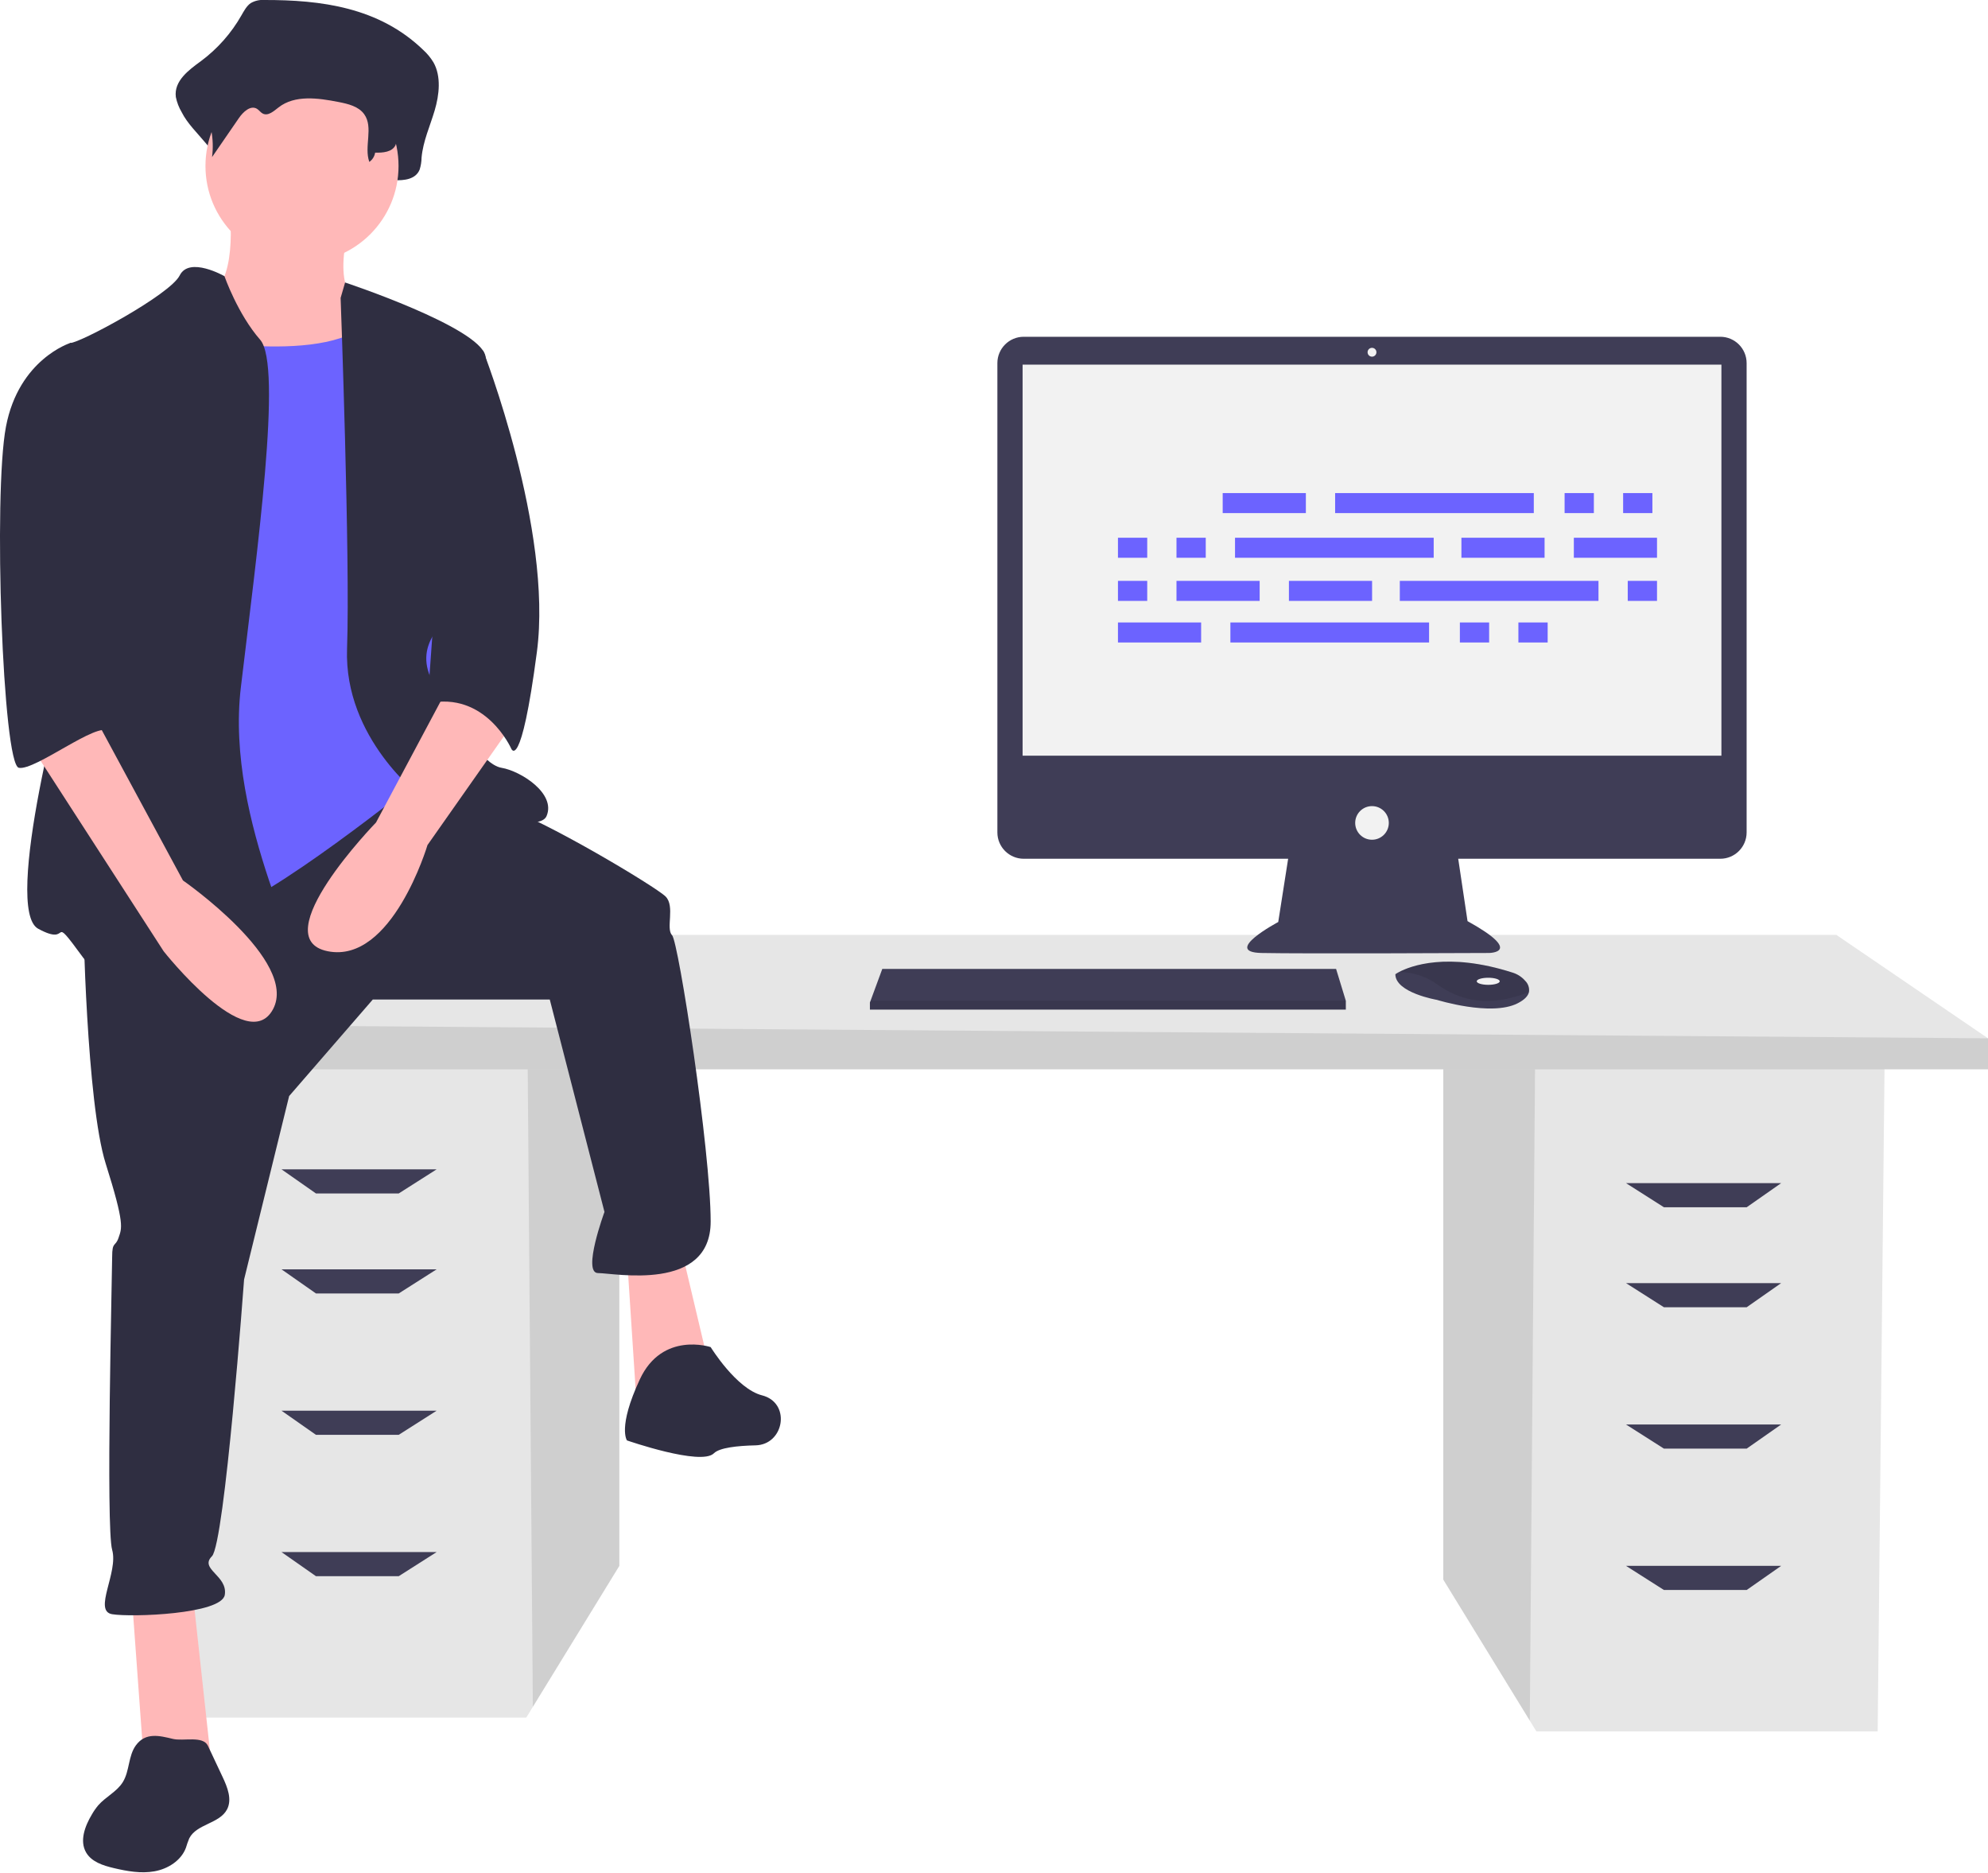
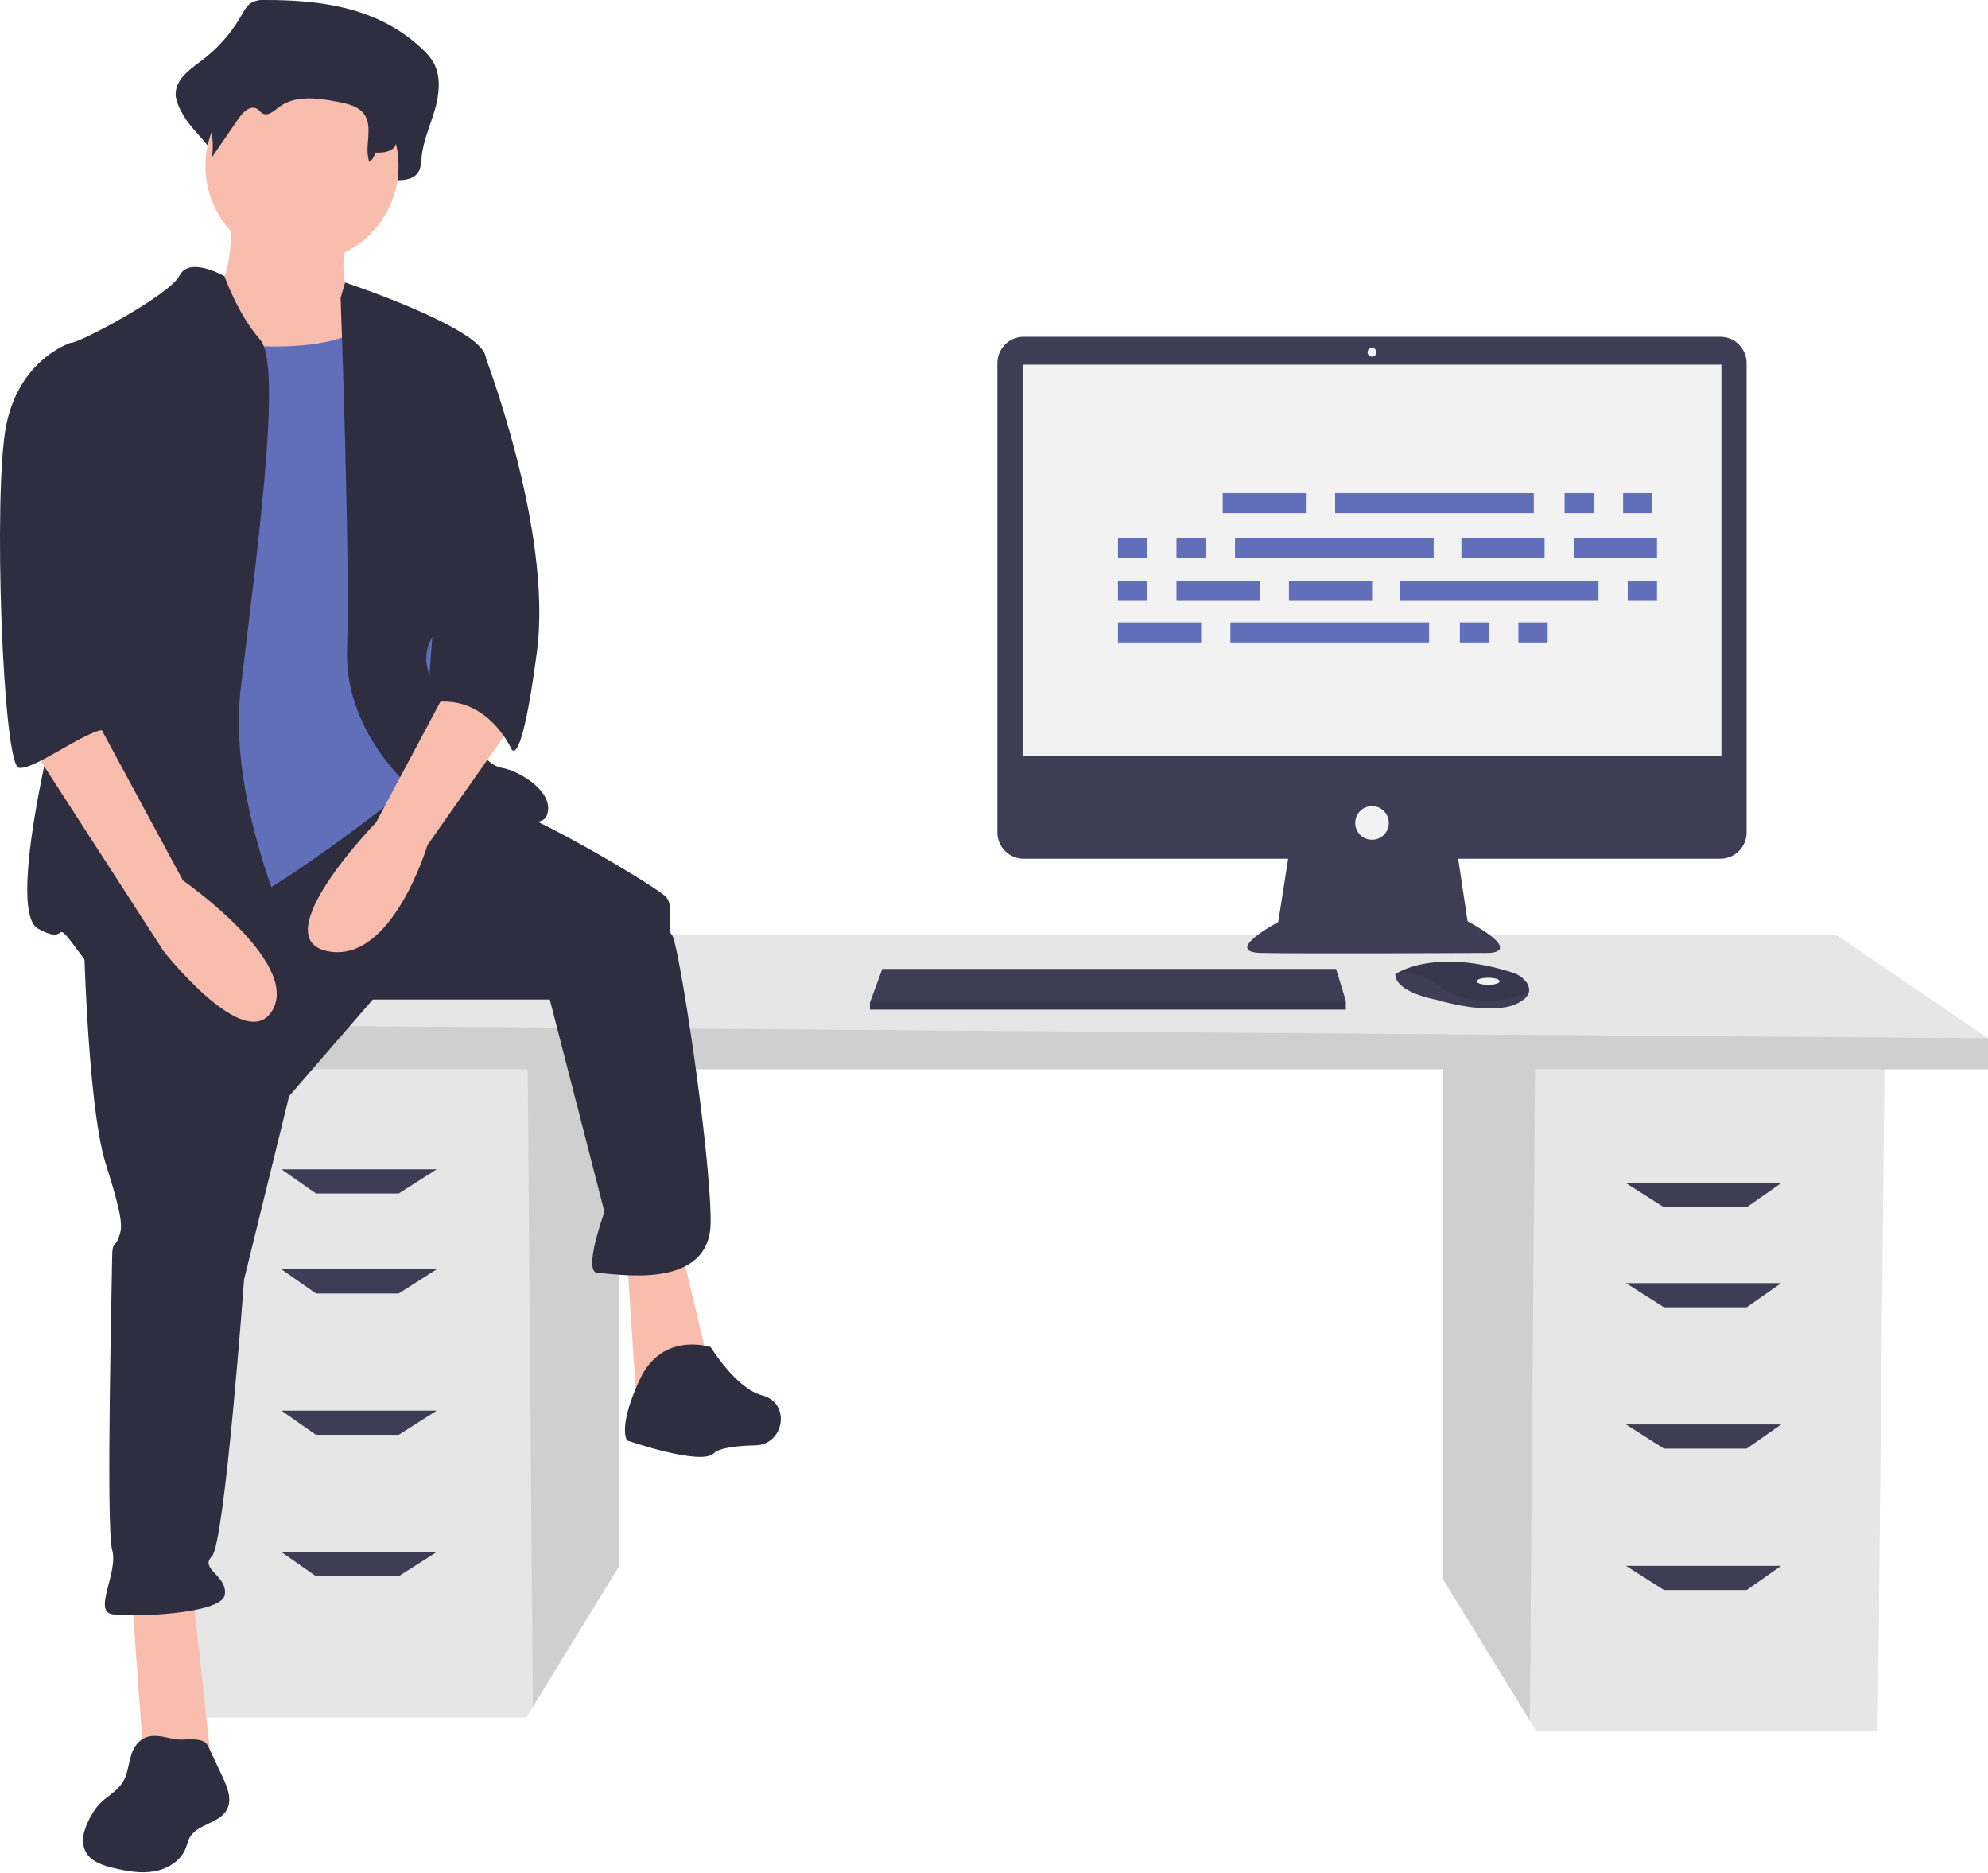
<svg xmlns="http://www.w3.org/2000/svg" data-name="Layer 1" width="711.188" height="669.683" viewBox="0 0 711.188 669.683">
  <polygon points="516.326 380.018 516.326 565.013 547.27 615.443 549.625 619.279 671.722 619.279 674.189 380.018 516.326 380.018" fill="#e6e6e6" />
  <polygon points="516.326 380.018 516.326 565.013 547.27 615.443 549.169 380.018 516.326 380.018" opacity="0.1" />
  <polygon points="221.566 375.084 221.566 560.08 190.622 610.51 188.267 614.345 66.17 614.345 63.703 375.084 221.566 375.084" fill="#e6e6e6" />
  <polygon points="221.566 375.084 221.566 560.08 190.622 610.51 188.723 375.084 221.566 375.084" opacity="0.1" />
  <polygon points="711.188 371.385 711.188 382.484 47.67 382.484 47.67 366.451 109.335 334.385 656.923 334.385 711.188 371.385" fill="#e6e6e6" />
  <polygon points="711.188 371.385 711.188 382.484 47.67 382.484 47.67 366.451 711.188 371.385" opacity="0.1" />
  <polygon points="142.635 426.883 113.035 426.883 100.702 418.25 156.201 418.25 142.635 426.883" fill="#3f3d56" />
  <polygon points="142.635 462.649 113.035 462.649 100.702 454.016 156.201 454.016 142.635 462.649" fill="#3f3d56" />
  <polygon points="142.635 513.215 113.035 513.215 100.702 504.581 156.201 504.581 142.635 513.215" fill="#3f3d56" />
  <polygon points="142.635 563.78 113.035 563.78 100.702 555.147 156.201 555.147 142.635 563.78" fill="#3f3d56" />
  <polygon points="595.257 431.816 624.857 431.816 637.19 423.183 581.691 423.183 595.257 431.816" fill="#3f3d56" />
  <polygon points="595.257 467.582 624.857 467.582 637.19 458.949 581.691 458.949 595.257 467.582" fill="#3f3d56" />
  <polygon points="595.257 518.148 624.857 518.148 637.19 509.515 581.691 509.515 595.257 518.148" fill="#3f3d56" />
  <polygon points="595.257 568.713 624.857 568.713 637.19 560.08 581.691 560.08 595.257 568.713" fill="#3f3d56" />
  <path d="M859.82,235.615H610.634a9.423,9.423,0,0,0-9.424,9.424V412.897a9.423,9.423,0,0,0,9.424,9.424h94.593l-3.544,22.626s-20.253,10.759-6.013,11.076,81.328,0,81.328,0,12.974,0-7.595-11.392l-3.334-22.31h93.75a9.423,9.423,0,0,0,9.424-9.424V245.039A9.423,9.423,0,0,0,859.82,235.615Z" transform="translate(-244.406 -115.1587)" fill="#3f3d56" />
  <rect x="365.823" y="130.424" width="249.996" height="139.871" fill="#f2f2f2" />
  <circle cx="490.821" cy="125.994" r="1.582" fill="#f2f2f2" />
  <circle cx="490.821" cy="294.346" r="6.013" fill="#f2f2f2" />
  <polygon points="481.452 357.952 481.452 361.117 311.202 361.117 311.202 358.585 311.436 357.952 315.632 346.56 477.971 346.56 481.452 357.952" fill="#3f3d56" />
  <path d="M791.376,470.013c-.31,1.326-1.481,2.725-4.127,4.047-9.493,4.747-28.797-1.266-28.797-1.266s-14.873-2.532-14.873-9.177a11.866,11.866,0,0,1,1.304-.775c3.991-2.112,17.225-7.322,40.691.221a9.786,9.786,0,0,1,4.46,2.923A4.667,4.667,0,0,1,791.376,470.013Z" transform="translate(-244.406 -115.1587)" fill="#3f3d56" />
  <path d="M791.376,470.013c-11.62,4.452-21.977,4.785-32.607-2.598a23.343,23.343,0,0,0-13.886-4.573c3.991-2.112,17.225-7.322,40.691.221a9.786,9.786,0,0,1,4.46,2.923A4.667,4.667,0,0,1,791.376,470.013Z" transform="translate(-244.406 -115.1587)" opacity="0.1" />
  <ellipse cx="532.4" cy="350.99" rx="4.114" ry="1.266" fill="#f2f2f2" />
  <polygon points="481.452 357.952 481.452 361.117 311.202 361.117 311.202 358.585 311.436 357.952 481.452 357.952" opacity="0.1" />
  <path d="M339.068,115.159a8.554,8.554,0,0,0-4.961,1.108c-1.476,1.011-2.406,2.782-3.356,4.429a52.986,52.986,0,0,1-14.434,16.305c-4.289,3.142-9.742,7.06-9.008,12.853a17.372,17.372,0,0,0,2.091,5.426c3.957,7.987,14.754,14.159,13.692,23.273,3.931-6.581-1.327-9.835,2.604-16.416,1.872-3.134,5.124-6.672,7.951-4.704.946.659,1.568,1.841,2.553,2.419,2.351,1.38,4.853-1.258,6.934-3.126,7.177-6.443,17.383-4.755,26.314-2.747,4.216.948,8.847,2.191,11.34,6.221,3.277,5.298-3.113,11.02-4.728,17.01a3.264,3.264,0,0,0,3.503,4.062c2.68-.264,5.854-.481,6.013-1.657,3.372.12,7.503-.262,8.947-3.772a14.762,14.762,0,0,0,.693-4.293c.53-5.897,3.033-11.277,4.691-16.89s2.379-12.191-.419-17.167a19.864,19.864,0,0,0-3.666-4.456C379.94,117.67,359.063,115.136,339.068,115.159Z" transform="translate(-244.406 -115.1587)" fill="#2f2e41" />
-   <path d="M326.544,190.064s3.453,28.778-9.209,31.081,11.511,41.441,11.511,41.441l57.557,6.907-13.814-46.045s-9.209-3.453-3.453-26.476S326.544,190.064,326.544,190.064Z" transform="translate(-244.406 -115.1587)" fill="#ffb8b8" />
-   <polygon points="47.028 569.318 51.633 632.631 75.806 632.631 68.9 569.318 47.028 569.318" fill="#ffb8b8" />
-   <polygon points="224.303 449.6 227.756 502.552 254.233 491.041 243.872 447.298 224.303 449.6" fill="#ffb8b8" />
+   <path d="M326.544,190.064s3.453,28.778-9.209,31.081,11.511,41.441,11.511,41.441l57.557,6.907-13.814-46.045s-9.209-3.453-3.453-26.476S326.544,190.064,326.544,190.064Z" transform="translate(-244.406 -115.1587)" fill="#F9BDAE" />
+   <polygon points="47.028 569.318 51.633 632.631 75.806 632.631 68.9 569.318 47.028 569.318" fill="#F9BDAE" />
+   <polygon points="224.303 449.6 227.756 502.552 254.233 491.041 243.872 447.298 224.303 449.6" fill="#F9BDAE" />
  <path d="M274.167,442.738s1.151,66.766,8.058,88.637,5.756,23.023,4.605,26.476-2.302,1.151-2.302,6.907-2.302,96.695,0,104.753-6.907,21.872,0,23.023,39.139,0,40.29-6.907-9.209-9.209-4.605-13.814,11.511-98.998,11.511-98.998l16.116-65.615,29.93-34.534H441.082l19.569,75.975s-8.058,21.872-2.302,21.872,40.29,6.907,40.29-18.418S487.127,451.947,484.825,449.645s1.151-10.36-2.302-13.814-43.743-27.627-58.708-32.232S387.857,393.515,387.857,393.515Z" transform="translate(-244.406 -115.1587)" fill="#2f2e41" />
  <path d="M498.639,596.991s-17.267-5.756-25.325,11.511-4.605,21.872-4.605,21.872,26.476,9.209,31.081,4.605c2.003-2.003,8.365-2.699,14.913-2.846,9.973-.224,12.626-14.333,3.207-17.619q-.421-.147-.853-.255C507.848,611.955,498.639,596.991,498.639,596.991Z" transform="translate(-244.406 -115.1587)" fill="#2f2e41" />
-   <circle cx="108.038" cy="59.365" r="34.534" fill="#ffb8b8" />
-   <path d="M307.55,235.534s56.406,11.511,70.219-6.907,19.569,51.801,19.569,51.801l6.907,73.673-10.36,40.29s-54.103,43.743-71.37,47.197-43.743,5.756-43.743,5.756,8.058-127.776,8.058-130.078S307.55,235.534,307.55,235.534Z" transform="translate(-244.406 -115.1587)" fill="#6c63ff" />
+   <circle cx="108.038" cy="59.365" r="34.534" fill="#F9BDAE" />
+   <path d="M307.55,235.534s56.406,11.511,70.219-6.907,19.569,51.801,19.569,51.801l6.907,73.673-10.36,40.29s-54.103,43.743-71.37,47.197-43.743,5.756-43.743,5.756,8.058-127.776,8.058-130.078S307.55,235.534,307.55,235.534Z" transform="translate(-244.406 -115.1587)" fill="#616fbb" />
  <path d="M324.704,213.945s-12.55-7.189-16.003-.282S273.016,237.836,269.562,237.836s6.907,95.544,2.302,107.056S245.389,440.436,258.051,447.343s3.453-6.907,16.116,10.36,74.824,17.267,78.277,10.36-27.627-58.708-21.872-107.056,14.965-115.114,6.907-124.323S324.704,213.945,324.704,213.945Z" transform="translate(-244.406 -115.1587)" fill="#2f2e41" />
  <path d="M366.258,221.72l1.603-5.518s47.895,15.878,50.198,26.238,1.151,82.882-6.907,88.637-19.569,14.965-11.511,28.778,17.267,28.778,24.174,29.93,19.569,9.209,16.116,17.267-44.894-6.907-44.894-6.907-27.627-20.72-26.476-52.952S366.258,221.72,366.258,221.72Z" transform="translate(-244.406 -115.1587)" fill="#2f2e41" />
-   <path d="M406.548,357.554l-27.627,51.801s-40.29,41.441-17.267,46.045,35.685-37.987,35.685-37.987l29.93-42.592Z" transform="translate(-244.406 -115.1587)" fill="#ffb8b8" />
+   <path d="M406.548,357.554l-27.627,51.801s-40.29,41.441-17.267,46.045,35.685-37.987,35.685-37.987l29.93-42.592Z" transform="translate(-244.406 -115.1587)" fill="#F9BDAE" />
  <path d="M340.75,124.195a7.838,7.838,0,0,0-4.039.783,9.413,9.413,0,0,0-2.732,3.131,39.773,39.773,0,0,1-11.75,11.524c-3.491,2.221-7.93,4.99-7.333,9.084a11.359,11.359,0,0,0,1.702,3.835,30.163,30.163,0,0,1,3.665,18.801l9.6-13.954c1.524-2.215,4.171-4.715,6.472-3.324.77.466,1.276,1.301,2.078,1.71,1.914.975,3.95-.889,5.644-2.21,5.842-4.554,14.15-3.361,21.421-1.942,3.432.67,7.202,1.549,9.231,4.397,3.372,4.733-.149,11.572,1.819,17.04a5.023,5.023,0,0,0,2.079-3.317c2.745.085,6.107-.185,7.283-2.666a9.188,9.188,0,0,0,.564-3.034c.432-4.168,2.469-7.971,3.819-11.938s1.937-8.616-.341-12.133a14.681,14.681,0,0,0-2.984-3.149C374.022,125.97,357.027,124.178,340.75,124.195Z" transform="translate(-244.406 -115.1587)" fill="#2f2e41" />
  <path d="M406.548,237.836l10.725,2.847s24.96,63.919,19.204,107.662-9.209,34.534-9.209,34.534-9.209-20.72-29.93-16.116Z" transform="translate(-244.406 -115.1587)" fill="#2f2e41" />
  <path d="M293.029,739.422c-2.776,3.772-2.219,9.165-4.678,13.151-2.131,3.455-6.148,5.267-8.814,8.329a22.326,22.326,0,0,0-2.266,3.26c-2.473,4.143-4.483,9.452-2.048,13.616,1.959,3.35,6.078,4.66,9.855,5.552,4.774,1.128,9.734,2.031,14.564,1.169s9.549-3.819,11.271-8.412a32.5,32.5,0,0,1,1.205-3.401c2.617-5.153,10.827-5.209,13.506-10.33,1.875-3.584.151-7.916-1.571-11.576l-5.261-11.177c-1.746-3.709-8.824-1.576-12.513-2.465C301.465,735.978,296.491,734.701,293.029,739.422Z" transform="translate(-244.406 -115.1587)" fill="#2f2e41" />
-   <path d="M254.598,380.577l48.348,74.824s29.93,37.987,39.139,20.72-32.232-46.045-32.232-46.045L278.772,372.519Z" transform="translate(-244.406 -115.1587)" fill="#ffb8b8" />
+   <path d="M254.598,380.577l48.348,74.824s29.93,37.987,39.139,20.72-32.232-46.045-32.232-46.045L278.772,372.519Z" transform="translate(-244.406 -115.1587)" fill="#F9BDAE" />
  <path d="M278.772,240.138,269.562,237.836s-18.418,5.756-23.023,29.93-1.151,120.869,4.605,122.02,28.427-16.837,32.056-13.023-7.882-15.756-4.429-26.116S278.772,240.138,278.772,240.138Z" transform="translate(-244.406 -115.1587)" fill="#2f2e41" />
  <g id="f3c2397c-d780-4cc6-97d8-1503d8277a2c" data-name="Group 13">
-     <rect id="ad41612f-86f7-46b2-a964-3a5da7bcf3cf" data-name="Rectangle 55" x="437.407" y="176.363" width="29.752" height="7.163" fill="#6c63ff" />
-     <rect id="b9a0b375-cc2a-4c59-8850-661af54e4f62" data-name="Rectangle 56" x="559.722" y="176.363" width="10.468" height="7.163" fill="#6c63ff" />
-     <rect id="e174c2ab-9bc5-41ec-b37c-b06fbf8a9878" data-name="Rectangle 57" x="580.659" y="176.363" width="10.468" height="7.163" fill="#6c63ff" />
-     <rect id="ba2479ac-4c7d-43b4-a028-73b1e20e4002" data-name="Rectangle 58" x="477.628" y="176.363" width="71.075" height="7.163" fill="#6c63ff" />
-     <rect id="ac60ef86-00f2-480b-8171-28b6fdfc1958" data-name="Rectangle 59" x="399.941" y="222.644" width="29.752" height="7.163" fill="#6c63ff" />
-     <rect id="b3d8298d-cd65-487a-8b19-4cee946356e7" data-name="Rectangle 60" x="522.256" y="222.644" width="10.468" height="7.163" fill="#6c63ff" />
-     <rect id="ed27f15f-f0c4-4569-8330-a6688f8e356c" data-name="Rectangle 61" x="543.193" y="222.644" width="10.468" height="7.163" fill="#6c63ff" />
-     <rect id="f685c005-adaf-4d60-acda-005b037d82a6" data-name="Rectangle 62" x="440.162" y="222.644" width="71.075" height="7.163" fill="#6c63ff" />
-     <rect id="eca7c7fc-83f8-48ca-a588-6606db47af3f" data-name="Rectangle 63" x="522.807" y="192.341" width="29.752" height="7.163" fill="#6c63ff" />
-     <rect id="a71b5b2f-f8b9-481d-a301-5e3357e5fe42" data-name="Rectangle 64" x="563.028" y="192.341" width="29.752" height="7.163" fill="#6c63ff" />
-     <rect id="abb3a25a-f854-41fc-8391-e6ad9fbe2417" data-name="Rectangle 66" x="399.941" y="192.341" width="10.468" height="7.163" fill="#6c63ff" />
-     <rect id="add2b425-b775-4eb5-9c25-8c4c14f957c9" data-name="Rectangle 67" x="420.878" y="192.341" width="10.468" height="7.163" fill="#6c63ff" />
-     <rect id="b7159612-3b84-4b0b-a885-612eaab04c06" data-name="Rectangle 68" x="441.815" y="192.341" width="71.075" height="7.163" fill="#6c63ff" />
-     <rect id="edfc7301-4de5-47dc-80e2-1ae2da982d6d" data-name="Rectangle 69" x="461.099" y="207.768" width="29.752" height="7.163" fill="#6c63ff" />
-     <rect id="e1009f91-6275-4375-80fa-0d778e331fdc" data-name="Rectangle 70" x="420.878" y="207.768" width="29.752" height="7.163" fill="#6c63ff" />
-     <rect id="a060fb9f-1f1a-4862-9a69-16dd49199e18" data-name="Rectangle 71" x="399.941" y="207.768" width="10.468" height="7.163" fill="#6c63ff" />
-     <rect id="b6754d5f-104f-449c-b9a9-cf9ac82bf5fe" data-name="Rectangle 73" x="582.312" y="207.768" width="10.468" height="7.163" fill="#6c63ff" />
-     <rect id="e6ed1ccd-2cfd-450f-a339-07df3a1ee6bb" data-name="Rectangle 74" x="500.768" y="207.768" width="71.075" height="7.163" fill="#6c63ff" />
+     <rect id="ad41612f-86f7-46b2-a964-3a5da7bcf3cf" data-name="Rectangle 55" x="437.407" y="176.363" width="29.752" height="7.163" fill="#616fbb" />
+     <rect id="b9a0b375-cc2a-4c59-8850-661af54e4f62" data-name="Rectangle 56" x="559.722" y="176.363" width="10.468" height="7.163" fill="#616fbb" />
+     <rect id="e174c2ab-9bc5-41ec-b37c-b06fbf8a9878" data-name="Rectangle 57" x="580.659" y="176.363" width="10.468" height="7.163" fill="#616fbb" />
+     <rect id="ba2479ac-4c7d-43b4-a028-73b1e20e4002" data-name="Rectangle 58" x="477.628" y="176.363" width="71.075" height="7.163" fill="#616fbb" />
+     <rect id="ac60ef86-00f2-480b-8171-28b6fdfc1958" data-name="Rectangle 59" x="399.941" y="222.644" width="29.752" height="7.163" fill="#616fbb" />
+     <rect id="b3d8298d-cd65-487a-8b19-4cee946356e7" data-name="Rectangle 60" x="522.256" y="222.644" width="10.468" height="7.163" fill="#616fbb" />
+     <rect id="ed27f15f-f0c4-4569-8330-a6688f8e356c" data-name="Rectangle 61" x="543.193" y="222.644" width="10.468" height="7.163" fill="#616fbb" />
+     <rect id="f685c005-adaf-4d60-acda-005b037d82a6" data-name="Rectangle 62" x="440.162" y="222.644" width="71.075" height="7.163" fill="#616fbb" />
+     <rect id="eca7c7fc-83f8-48ca-a588-6606db47af3f" data-name="Rectangle 63" x="522.807" y="192.341" width="29.752" height="7.163" fill="#616fbb" />
+     <rect id="a71b5b2f-f8b9-481d-a301-5e3357e5fe42" data-name="Rectangle 64" x="563.028" y="192.341" width="29.752" height="7.163" fill="#616fbb" />
+     <rect id="abb3a25a-f854-41fc-8391-e6ad9fbe2417" data-name="Rectangle 66" x="399.941" y="192.341" width="10.468" height="7.163" fill="#616fbb" />
+     <rect id="add2b425-b775-4eb5-9c25-8c4c14f957c9" data-name="Rectangle 67" x="420.878" y="192.341" width="10.468" height="7.163" fill="#616fbb" />
+     <rect id="b7159612-3b84-4b0b-a885-612eaab04c06" data-name="Rectangle 68" x="441.815" y="192.341" width="71.075" height="7.163" fill="#616fbb" />
+     <rect id="edfc7301-4de5-47dc-80e2-1ae2da982d6d" data-name="Rectangle 69" x="461.099" y="207.768" width="29.752" height="7.163" fill="#616fbb" />
+     <rect id="e1009f91-6275-4375-80fa-0d778e331fdc" data-name="Rectangle 70" x="420.878" y="207.768" width="29.752" height="7.163" fill="#616fbb" />
+     <rect id="a060fb9f-1f1a-4862-9a69-16dd49199e18" data-name="Rectangle 71" x="399.941" y="207.768" width="10.468" height="7.163" fill="#616fbb" />
+     <rect id="b6754d5f-104f-449c-b9a9-cf9ac82bf5fe" data-name="Rectangle 73" x="582.312" y="207.768" width="10.468" height="7.163" fill="#616fbb" />
+     <rect id="e6ed1ccd-2cfd-450f-a339-07df3a1ee6bb" data-name="Rectangle 74" x="500.768" y="207.768" width="71.075" height="7.163" fill="#616fbb" />
  </g>
</svg>
